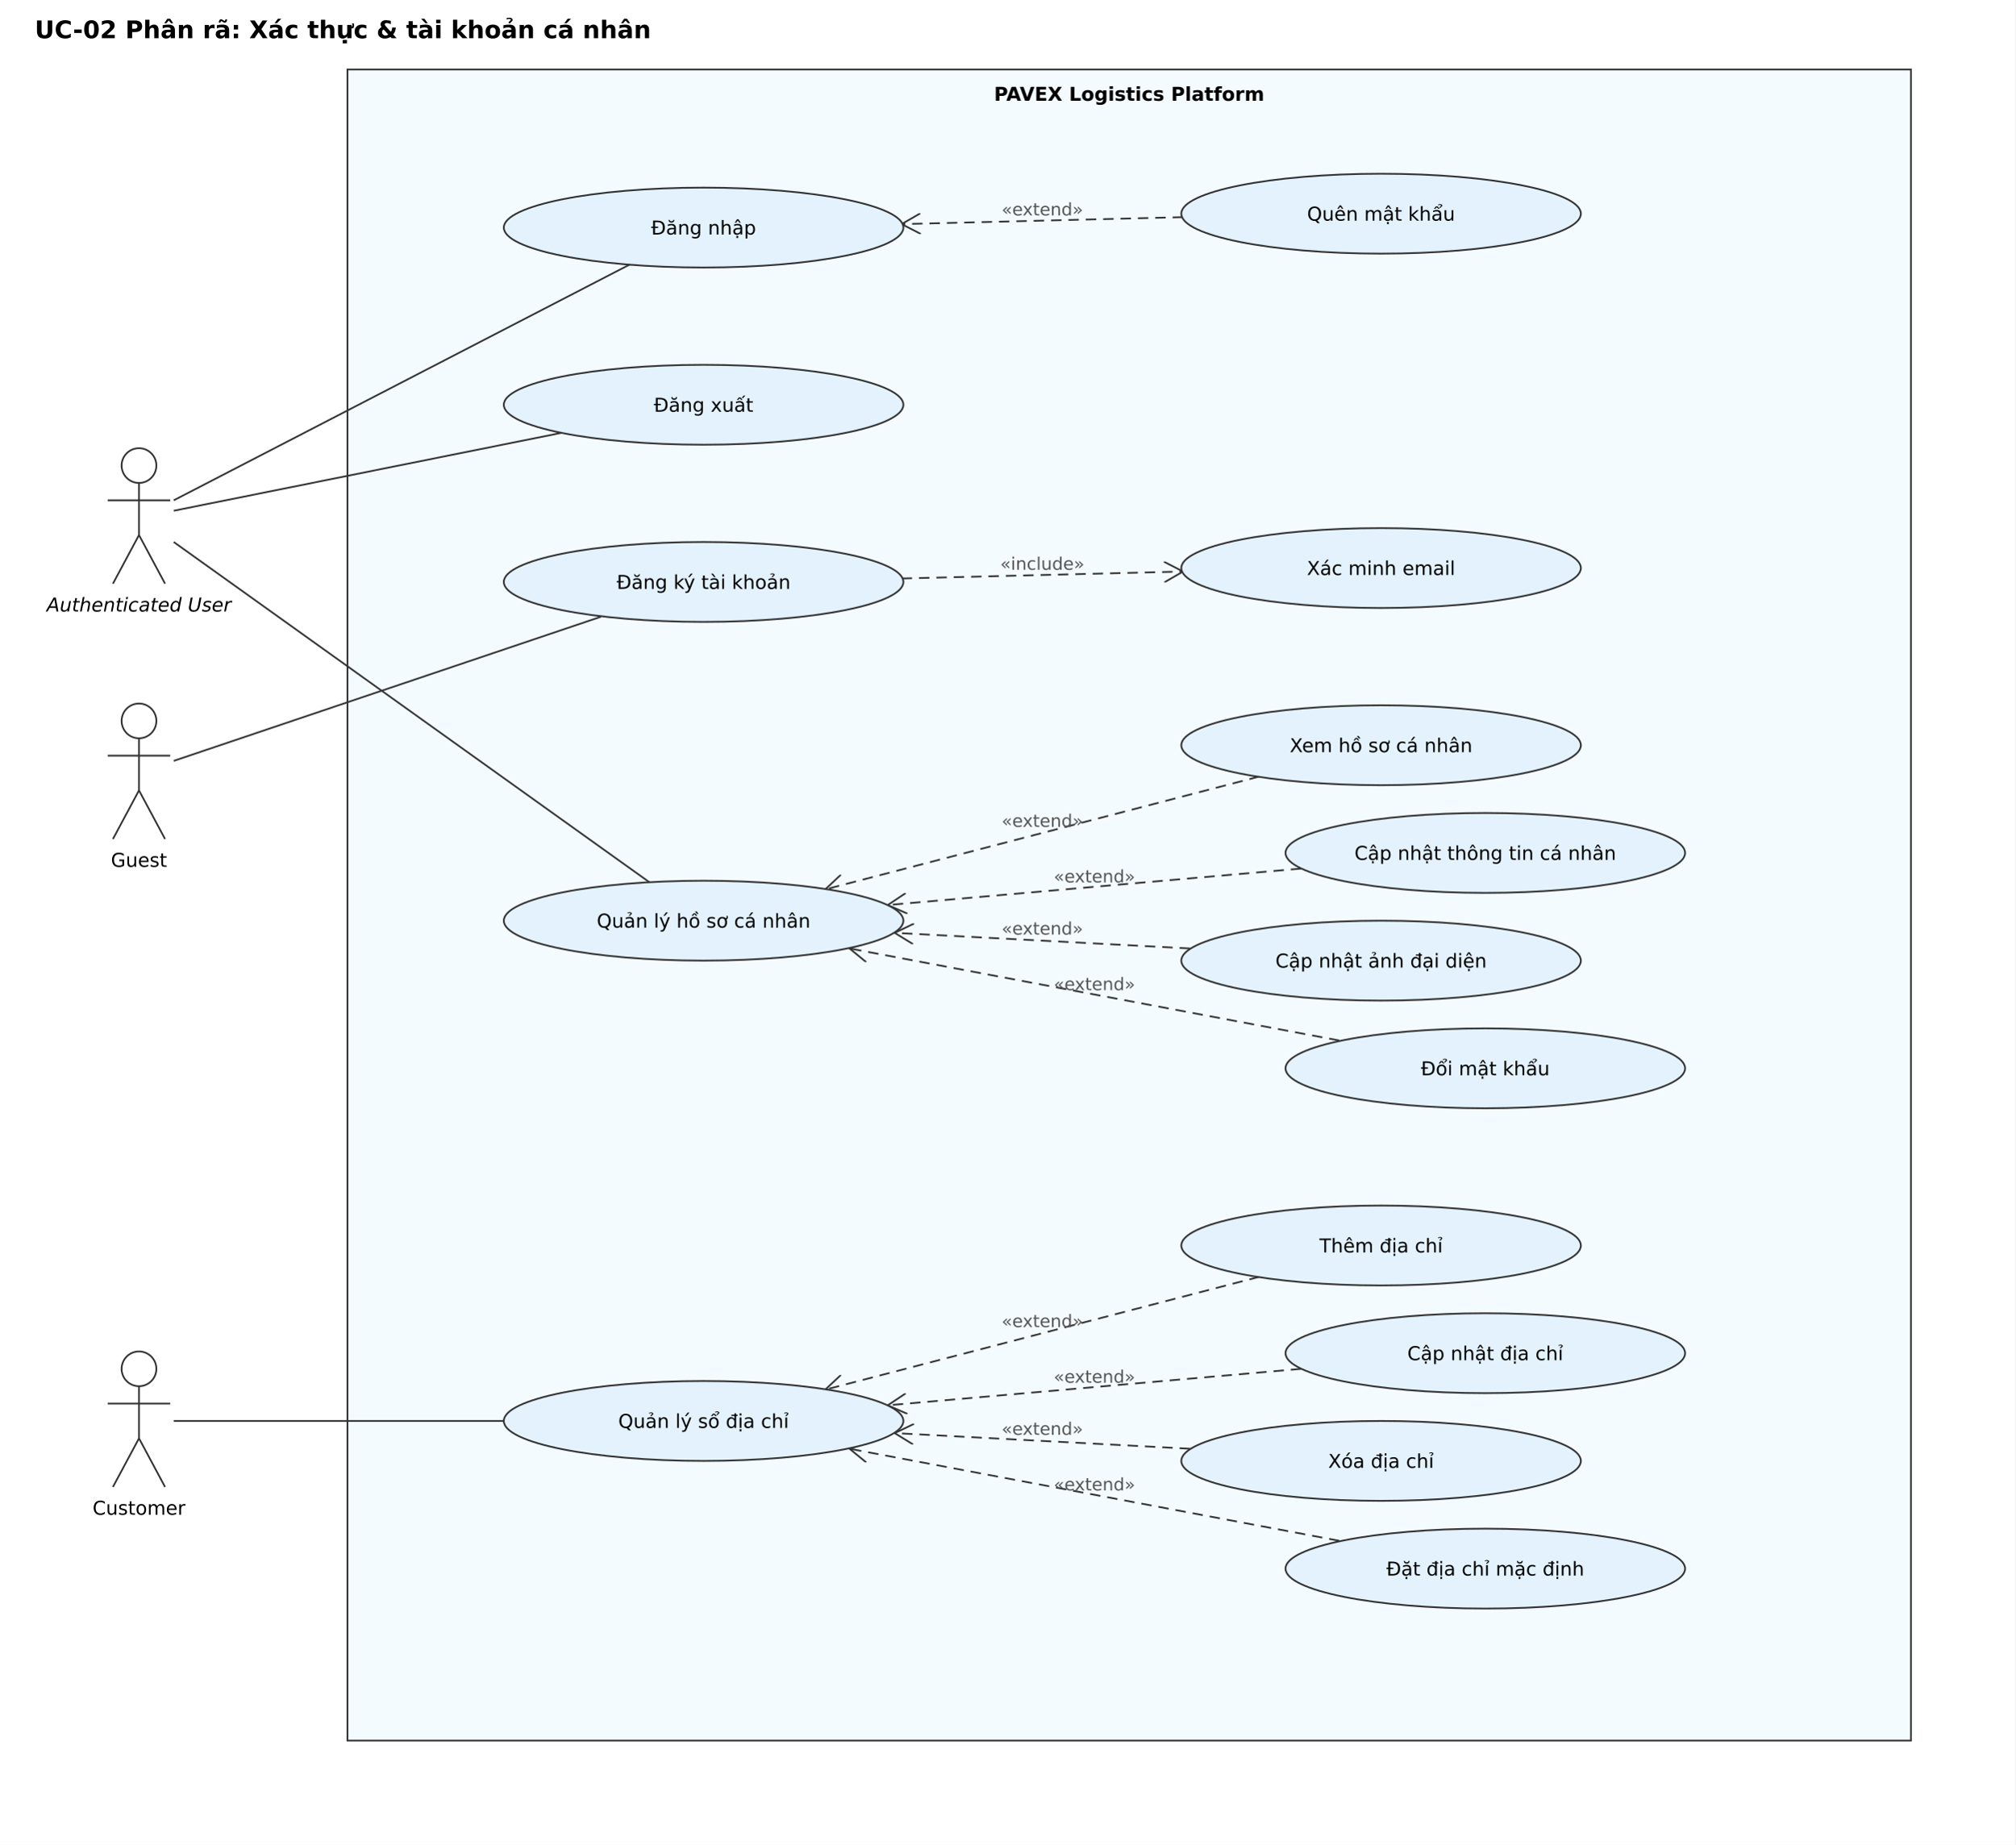
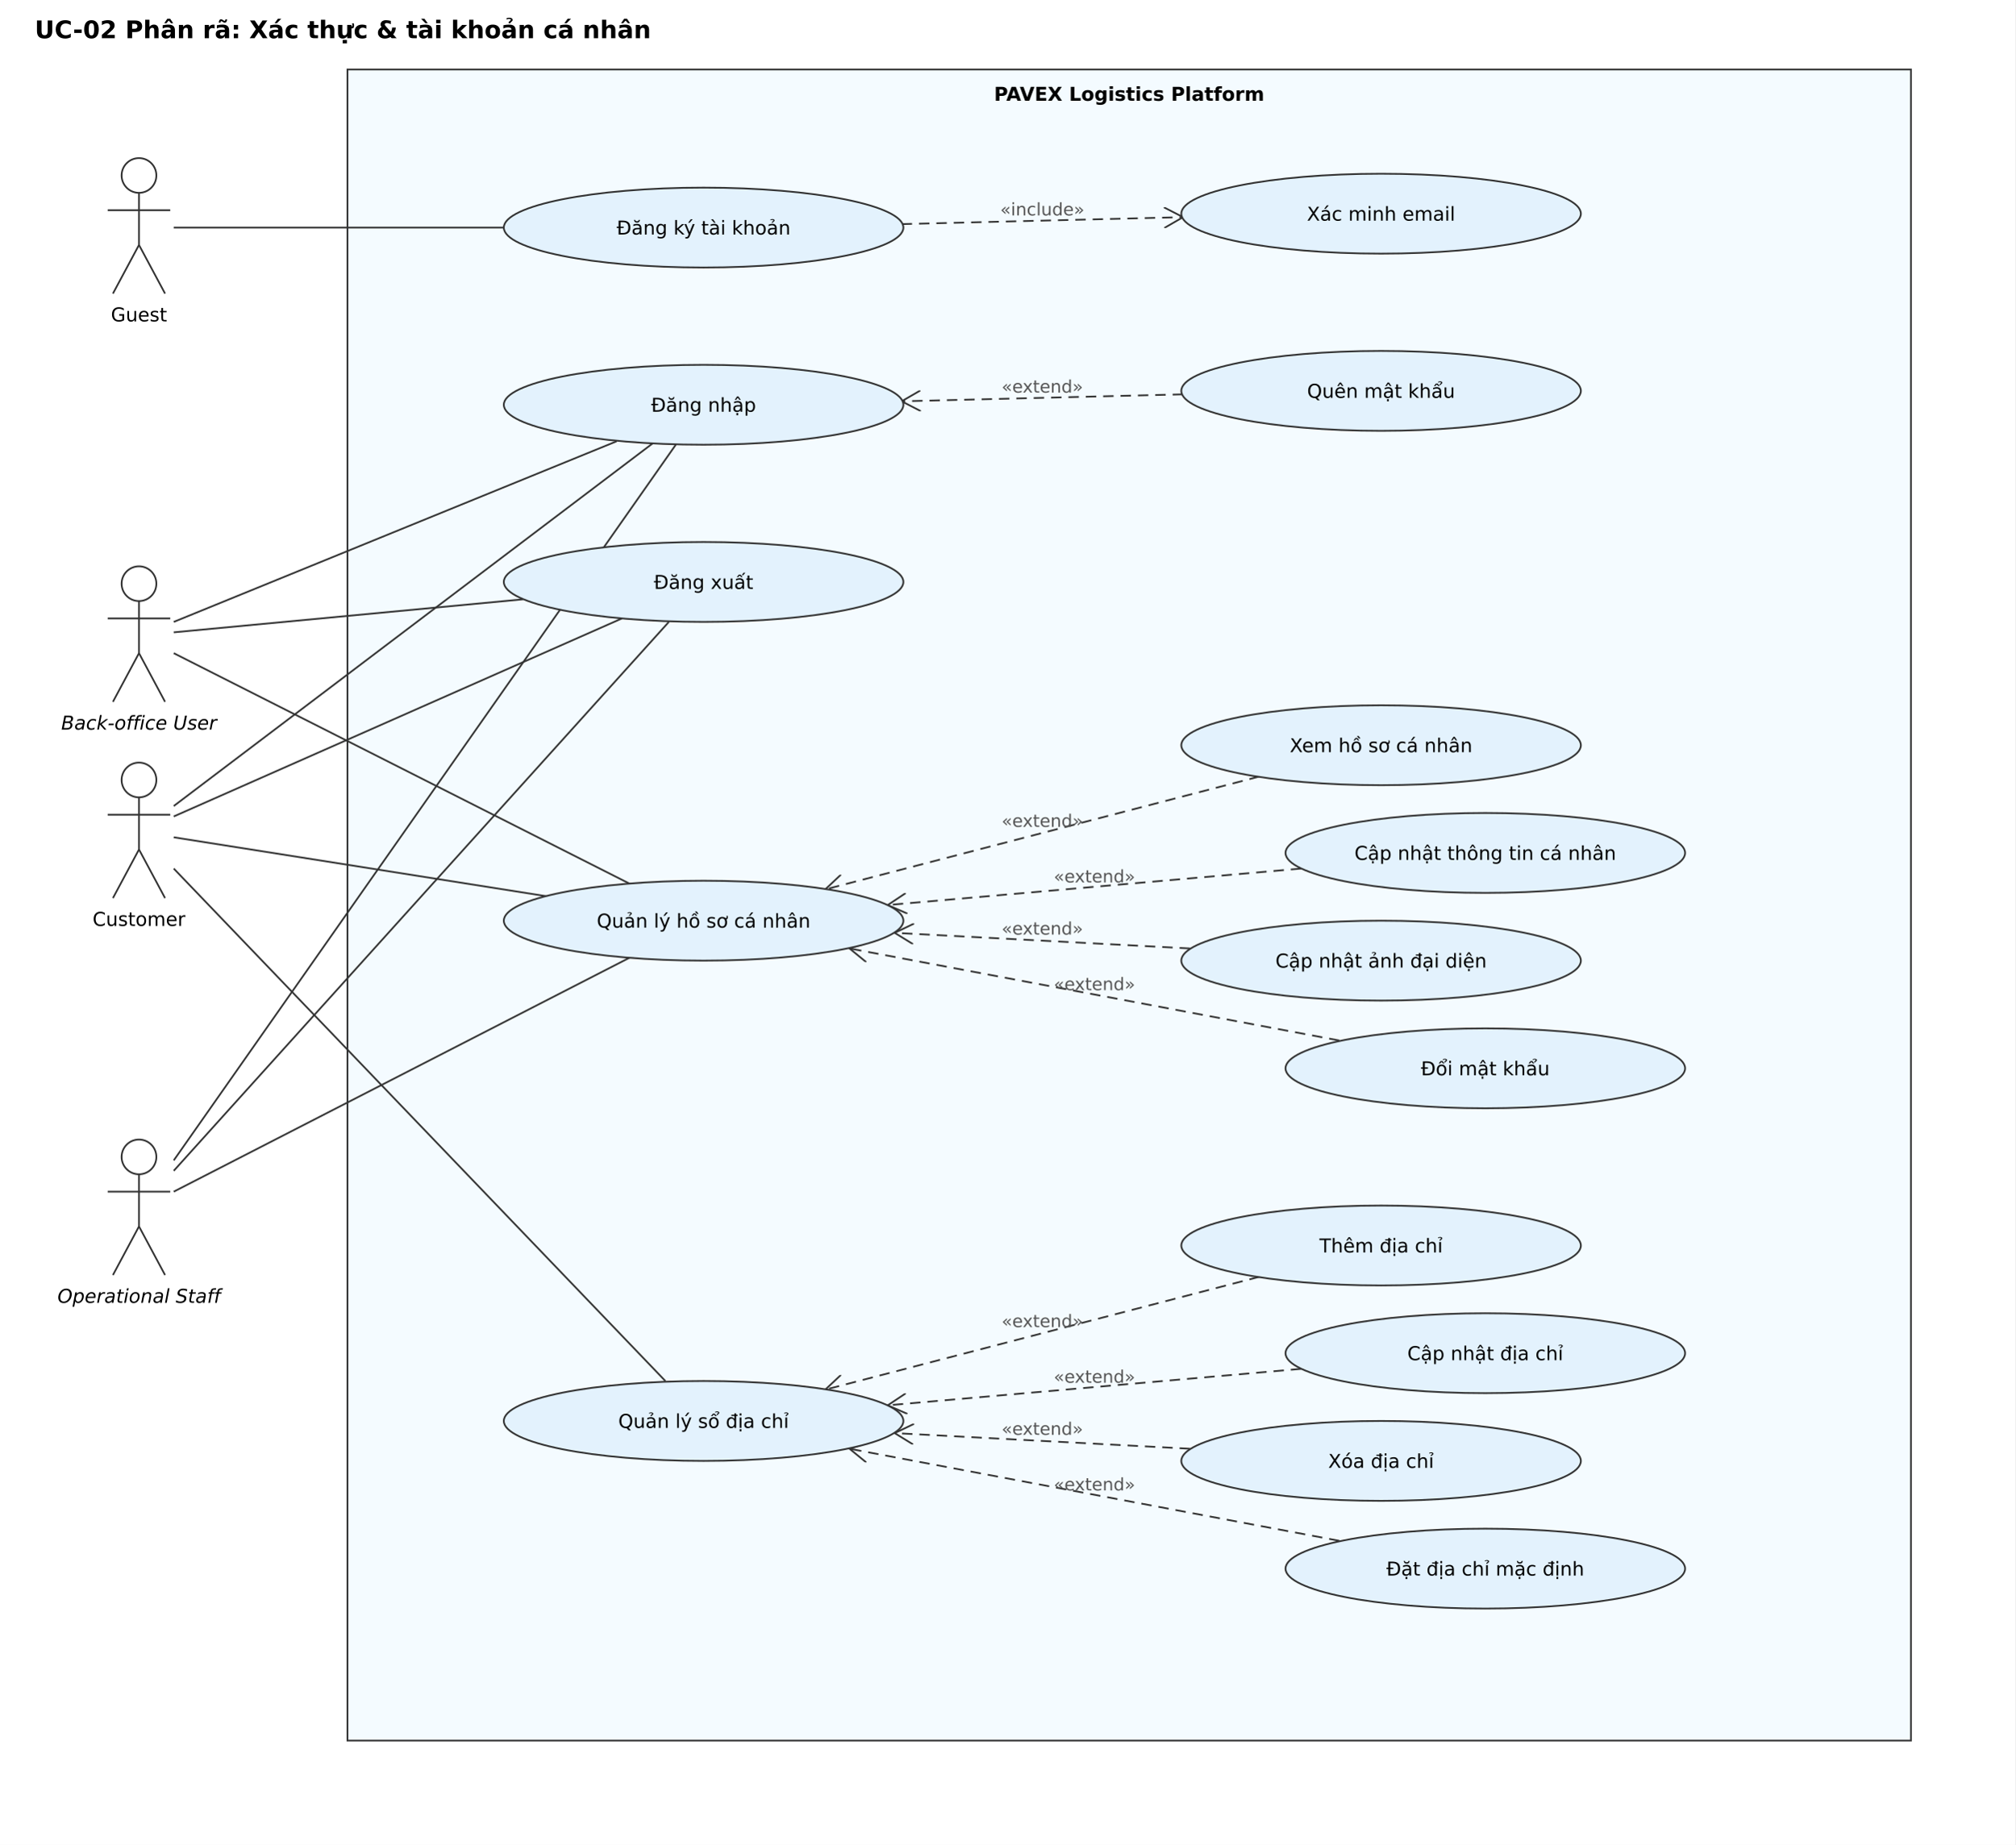
<svg xmlns="http://www.w3.org/2000/svg" width="1160" height="1062" viewBox="0 0 1160 1062" font-family="DejaVu Sans, Arial, sans-serif" font-size="11">
  <defs>
    <marker id="open" markerWidth="12" markerHeight="12" refX="11" refY="6" orient="auto">
      <path d="M0,0 L11,6 L0,12" fill="none" stroke="#333" />
    </marker>
    <marker id="tri" markerWidth="16" markerHeight="16" refX="15" refY="8" orient="auto">
      <path d="M0,0 L15,8 L0,16 Z" fill="#fff" stroke="#333" />
    </marker>
    <marker id="dia" markerWidth="20" markerHeight="12" refX="1" refY="6" orient="auto">
      <path d="M1,6 L10,1 L19,6 L10,11 Z" fill="#333" stroke="#333" />
    </marker>
    <marker id="odia" markerWidth="20" markerHeight="12" refX="1" refY="6" orient="auto">
      <path d="M1,6 L10,1 L19,6 L10,11 Z" fill="#fff" stroke="#333" />
    </marker>
  </defs>
  <rect width="1160" height="1062" fill="#fff" />
  <text x="20" y="22" font-size="14" font-weight="bold">UC-02 Phân rã: Xác thực &amp; tài khoản cá nhân</text>
  <rect x="200" y="40" width="900" height="962" fill="#f4fbff" stroke="#333" />
  <text x="650.0" y="58" text-anchor="middle" font-weight="bold">PAVEX Logistics Platform</text>
-   <polyline points="100,288 363,152" fill="none" stroke="#333" />
-   <polyline points="681,125 519,129" fill="none" stroke="#333" stroke-dasharray="6,4" marker-end="url(#open)" />
-   <text x="600" y="124" text-anchor="middle" fill="#555" font-size="10">«extend»</text>
-   <polyline points="100,294 324,249" fill="none" stroke="#333" />
-   <polyline points="100,438 346,355" fill="none" stroke="#333" />
-   <polyline points="519,333 681,329" fill="none" stroke="#333" stroke-dasharray="6,4" marker-end="url(#open)" />
-   <text x="600" y="328" text-anchor="middle" fill="#555" font-size="10">«include»</text>
-   <polyline points="100,312 374,508" fill="none" stroke="#333" />
+   <polyline points="100,131 290,131" fill="none" stroke="#333" />
+   <polyline points="519,129 681,125" fill="none" stroke="#333" stroke-dasharray="6,4" marker-end="url(#open)" />
+   <text x="600" y="124" text-anchor="middle" fill="#555" font-size="10">«include»</text>
+   <polyline points="100,464 376,255" fill="none" stroke="#333" />
+   <polyline points="100,358 355,254" fill="none" stroke="#333" />
+   <polyline points="100,668 389,256" fill="none" stroke="#333" />
+   <polyline points="681,227 519,231" fill="none" stroke="#333" stroke-dasharray="6,4" marker-end="url(#open)" />
+   <text x="600" y="226" text-anchor="middle" fill="#555" font-size="10">«extend»</text>
+   <polyline points="100,470 358,356" fill="none" stroke="#333" />
+   <polyline points="100,364 301,345" fill="none" stroke="#333" />
+   <polyline points="100,674 385,358" fill="none" stroke="#333" />
+   <polyline points="100,482 315,516" fill="none" stroke="#333" />
+   <polyline points="100,376 363,509" fill="none" stroke="#333" />
+   <polyline points="100,686 363,551" fill="none" stroke="#333" />
  <polyline points="725,447 475,512" fill="none" stroke="#333" stroke-dasharray="6,4" marker-end="url(#open)" />
  <text x="600" y="476" text-anchor="middle" fill="#555" font-size="10">«extend»</text>
  <polyline points="749,500 511,521" fill="none" stroke="#333" stroke-dasharray="6,4" marker-end="url(#open)" />
  <text x="630" y="508" text-anchor="middle" fill="#555" font-size="10">«extend»</text>
  <polyline points="685,546 515,537" fill="none" stroke="#333" stroke-dasharray="6,4" marker-end="url(#open)" />
  <text x="600" y="538" text-anchor="middle" fill="#555" font-size="10">«extend»</text>
  <polyline points="771,599 489,546" fill="none" stroke="#333" stroke-dasharray="6,4" marker-end="url(#open)" />
  <text x="630" y="570" text-anchor="middle" fill="#555" font-size="10">«extend»</text>
-   <polyline points="100,818 290,818" fill="none" stroke="#333" />
+   <polyline points="100,500 383,795" fill="none" stroke="#333" />
  <polyline points="725,735 475,800" fill="none" stroke="#333" stroke-dasharray="6,4" marker-end="url(#open)" />
  <text x="600" y="764" text-anchor="middle" fill="#555" font-size="10">«extend»</text>
  <polyline points="749,788 511,809" fill="none" stroke="#333" stroke-dasharray="6,4" marker-end="url(#open)" />
  <text x="630" y="796" text-anchor="middle" fill="#555" font-size="10">«extend»</text>
  <polyline points="685,834 515,825" fill="none" stroke="#333" stroke-dasharray="6,4" marker-end="url(#open)" />
  <text x="600" y="826" text-anchor="middle" fill="#555" font-size="10">«extend»</text>
  <polyline points="771,887 489,834" fill="none" stroke="#333" stroke-dasharray="6,4" marker-end="url(#open)" />
  <text x="630" y="858" text-anchor="middle" fill="#555" font-size="10">«extend»</text>
  <ellipse cx="405.0" cy="131.0" rx="115.0" ry="23.0" fill="#e3f2fd" stroke="#333" />
-   <text x="405.0" y="135.0" text-anchor="middle">Đăng nhập</text>
+   <text x="405.0" y="135.0" text-anchor="middle">Đăng ký tài khoản</text>
  <ellipse cx="795.0" cy="123.0" rx="115.0" ry="23.0" fill="#e3f2fd" stroke="#333" />
-   <text x="795.0" y="127.0" text-anchor="middle">Quên mật khẩu</text>
+   <text x="795.0" y="127.0" text-anchor="middle">Xác minh email</text>
  <ellipse cx="405.0" cy="233.0" rx="115.0" ry="23.0" fill="#e3f2fd" stroke="#333" />
-   <text x="405.0" y="237.0" text-anchor="middle">Đăng xuất</text>
+   <text x="405.0" y="237.0" text-anchor="middle">Đăng nhập</text>
+   <ellipse cx="795.0" cy="225.0" rx="115.0" ry="23.0" fill="#e3f2fd" stroke="#333" />
+   <text x="795.0" y="229.0" text-anchor="middle">Quên mật khẩu</text>
  <ellipse cx="405.0" cy="335.0" rx="115.0" ry="23.0" fill="#e3f2fd" stroke="#333" />
-   <text x="405.0" y="339.0" text-anchor="middle">Đăng ký tài khoản</text>
-   <ellipse cx="795.0" cy="327.0" rx="115.0" ry="23.0" fill="#e3f2fd" stroke="#333" />
-   <text x="795.0" y="331.0" text-anchor="middle">Xác minh email</text>
+   <text x="405.0" y="339.0" text-anchor="middle">Đăng xuất</text>
  <ellipse cx="405.0" cy="530.0" rx="115.0" ry="23.0" fill="#e3f2fd" stroke="#333" />
  <text x="405.0" y="534.0" text-anchor="middle">Quản lý hồ sơ cá nhân</text>
  <ellipse cx="795.0" cy="429.0" rx="115.0" ry="23.0" fill="#e3f2fd" stroke="#333" />
  <text x="795.0" y="433.0" text-anchor="middle">Xem hồ sơ cá nhân</text>
  <ellipse cx="855.0" cy="491.0" rx="115.0" ry="23.0" fill="#e3f2fd" stroke="#333" />
  <text x="855.0" y="495.0" text-anchor="middle">Cập nhật thông tin cá nhân</text>
  <ellipse cx="795.0" cy="553.0" rx="115.0" ry="23.0" fill="#e3f2fd" stroke="#333" />
  <text x="795.0" y="557.0" text-anchor="middle">Cập nhật ảnh đại diện</text>
  <ellipse cx="855.0" cy="615.0" rx="115.0" ry="23.0" fill="#e3f2fd" stroke="#333" />
  <text x="855.0" y="619.0" text-anchor="middle">Đổi mật khẩu</text>
  <ellipse cx="405.0" cy="818.0" rx="115.0" ry="23.0" fill="#e3f2fd" stroke="#333" />
  <text x="405.0" y="822.0" text-anchor="middle">Quản lý sổ địa chỉ</text>
  <ellipse cx="795.0" cy="717.0" rx="115.0" ry="23.0" fill="#e3f2fd" stroke="#333" />
  <text x="795.0" y="721.0" text-anchor="middle">Thêm địa chỉ</text>
  <ellipse cx="855.0" cy="779.0" rx="115.0" ry="23.0" fill="#e3f2fd" stroke="#333" />
  <text x="855.0" y="783.0" text-anchor="middle">Cập nhật địa chỉ</text>
  <ellipse cx="795.0" cy="841.0" rx="115.0" ry="23.0" fill="#e3f2fd" stroke="#333" />
  <text x="795.0" y="845.0" text-anchor="middle">Xóa địa chỉ</text>
  <ellipse cx="855.0" cy="903.0" rx="115.0" ry="23.0" fill="#e3f2fd" stroke="#333" />
  <text x="855.0" y="907.0" text-anchor="middle">Đặt địa chỉ mặc định</text>
-   <circle cx="80.0" cy="268.0" r="10" fill="#fff" stroke="#333" />
-   <path d="M80.0,278.0 L80.0,308.0 M62.0,288.0 L98.0,288.0 M80.0,308.0 L65.0,336.0 M80.0,308.0 L95.0,336.0" stroke="#333" fill="none" />
-   <text x="80.0" y="352.0" text-anchor="middle" font-style="italic">Authenticated User</text>
-   <circle cx="80.0" cy="415.0" r="10" fill="#fff" stroke="#333" />
-   <path d="M80.0,425.0 L80.0,455.0 M62.0,435.0 L98.0,435.0 M80.0,455.0 L65.0,483.0 M80.0,455.0 L95.0,483.0" stroke="#333" fill="none" />
-   <text x="80.0" y="499.0" text-anchor="middle">Guest</text>
-   <circle cx="80.0" cy="788.0" r="10" fill="#fff" stroke="#333" />
-   <path d="M80.0,798.0 L80.0,828.0 M62.0,808.0 L98.0,808.0 M80.0,828.0 L65.0,856.0 M80.0,828.0 L95.0,856.0" stroke="#333" fill="none" />
-   <text x="80.0" y="872.0" text-anchor="middle">Customer</text>
+   <circle cx="80.0" cy="101.0" r="10" fill="#fff" stroke="#333" />
+   <path d="M80.0,111.0 L80.0,141.0 M62.0,121.0 L98.0,121.0 M80.0,141.0 L65.0,169.0 M80.0,141.0 L95.0,169.0" stroke="#333" fill="none" />
+   <text x="80.0" y="185.0" text-anchor="middle">Guest</text>
+   <circle cx="80.0" cy="449.0" r="10" fill="#fff" stroke="#333" />
+   <path d="M80.0,459.0 L80.0,489.0 M62.0,469.0 L98.0,469.0 M80.0,489.0 L65.0,517.0 M80.0,489.0 L95.0,517.0" stroke="#333" fill="none" />
+   <text x="80.0" y="533.0" text-anchor="middle">Customer</text>
+   <circle cx="80.0" cy="336.0" r="10" fill="#fff" stroke="#333" />
+   <path d="M80.0,346.0 L80.0,376.0 M62.0,356.0 L98.0,356.0 M80.0,376.0 L65.0,404.0 M80.0,376.0 L95.0,404.0" stroke="#333" fill="none" />
+   <text x="80.0" y="420.0" text-anchor="middle" font-style="italic">Back-office User</text>
+   <circle cx="80.0" cy="666.0" r="10" fill="#fff" stroke="#333" />
+   <path d="M80.0,676.0 L80.0,706.0 M62.0,686.0 L98.0,686.0 M80.0,706.0 L65.0,734.0 M80.0,706.0 L95.0,734.0" stroke="#333" fill="none" />
+   <text x="80.0" y="750.0" text-anchor="middle" font-style="italic">Operational Staff</text>
</svg>
